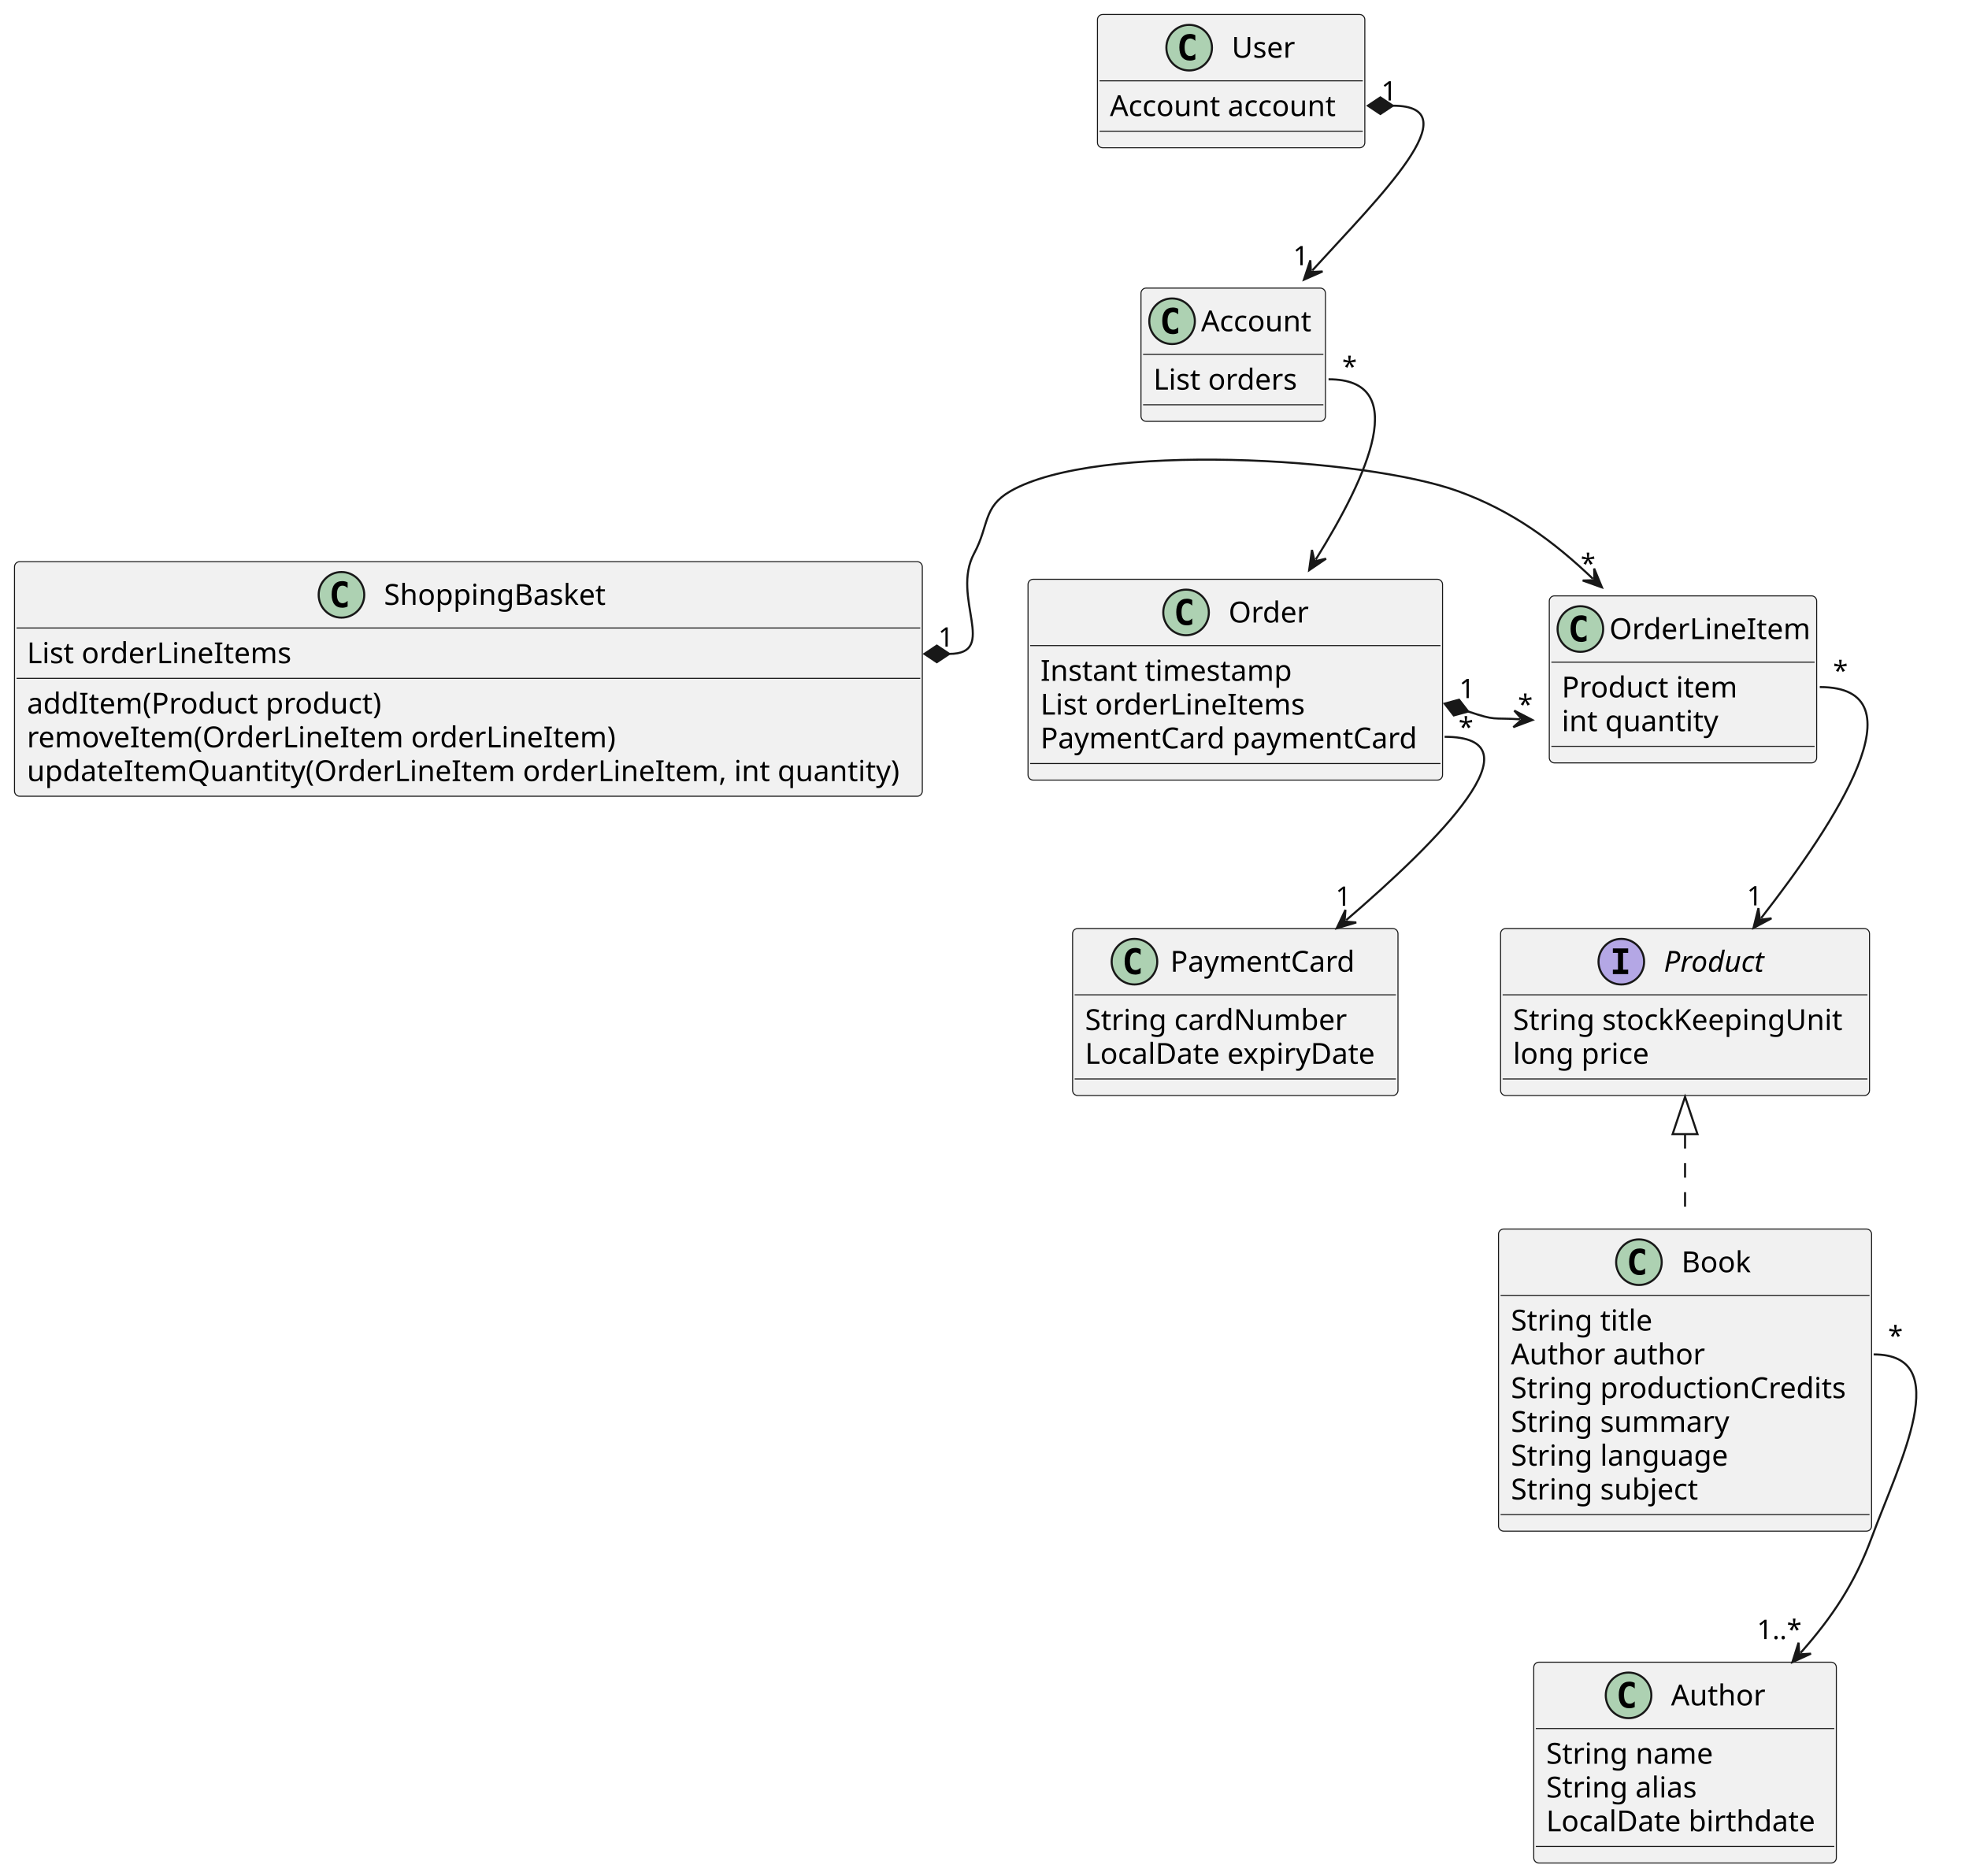
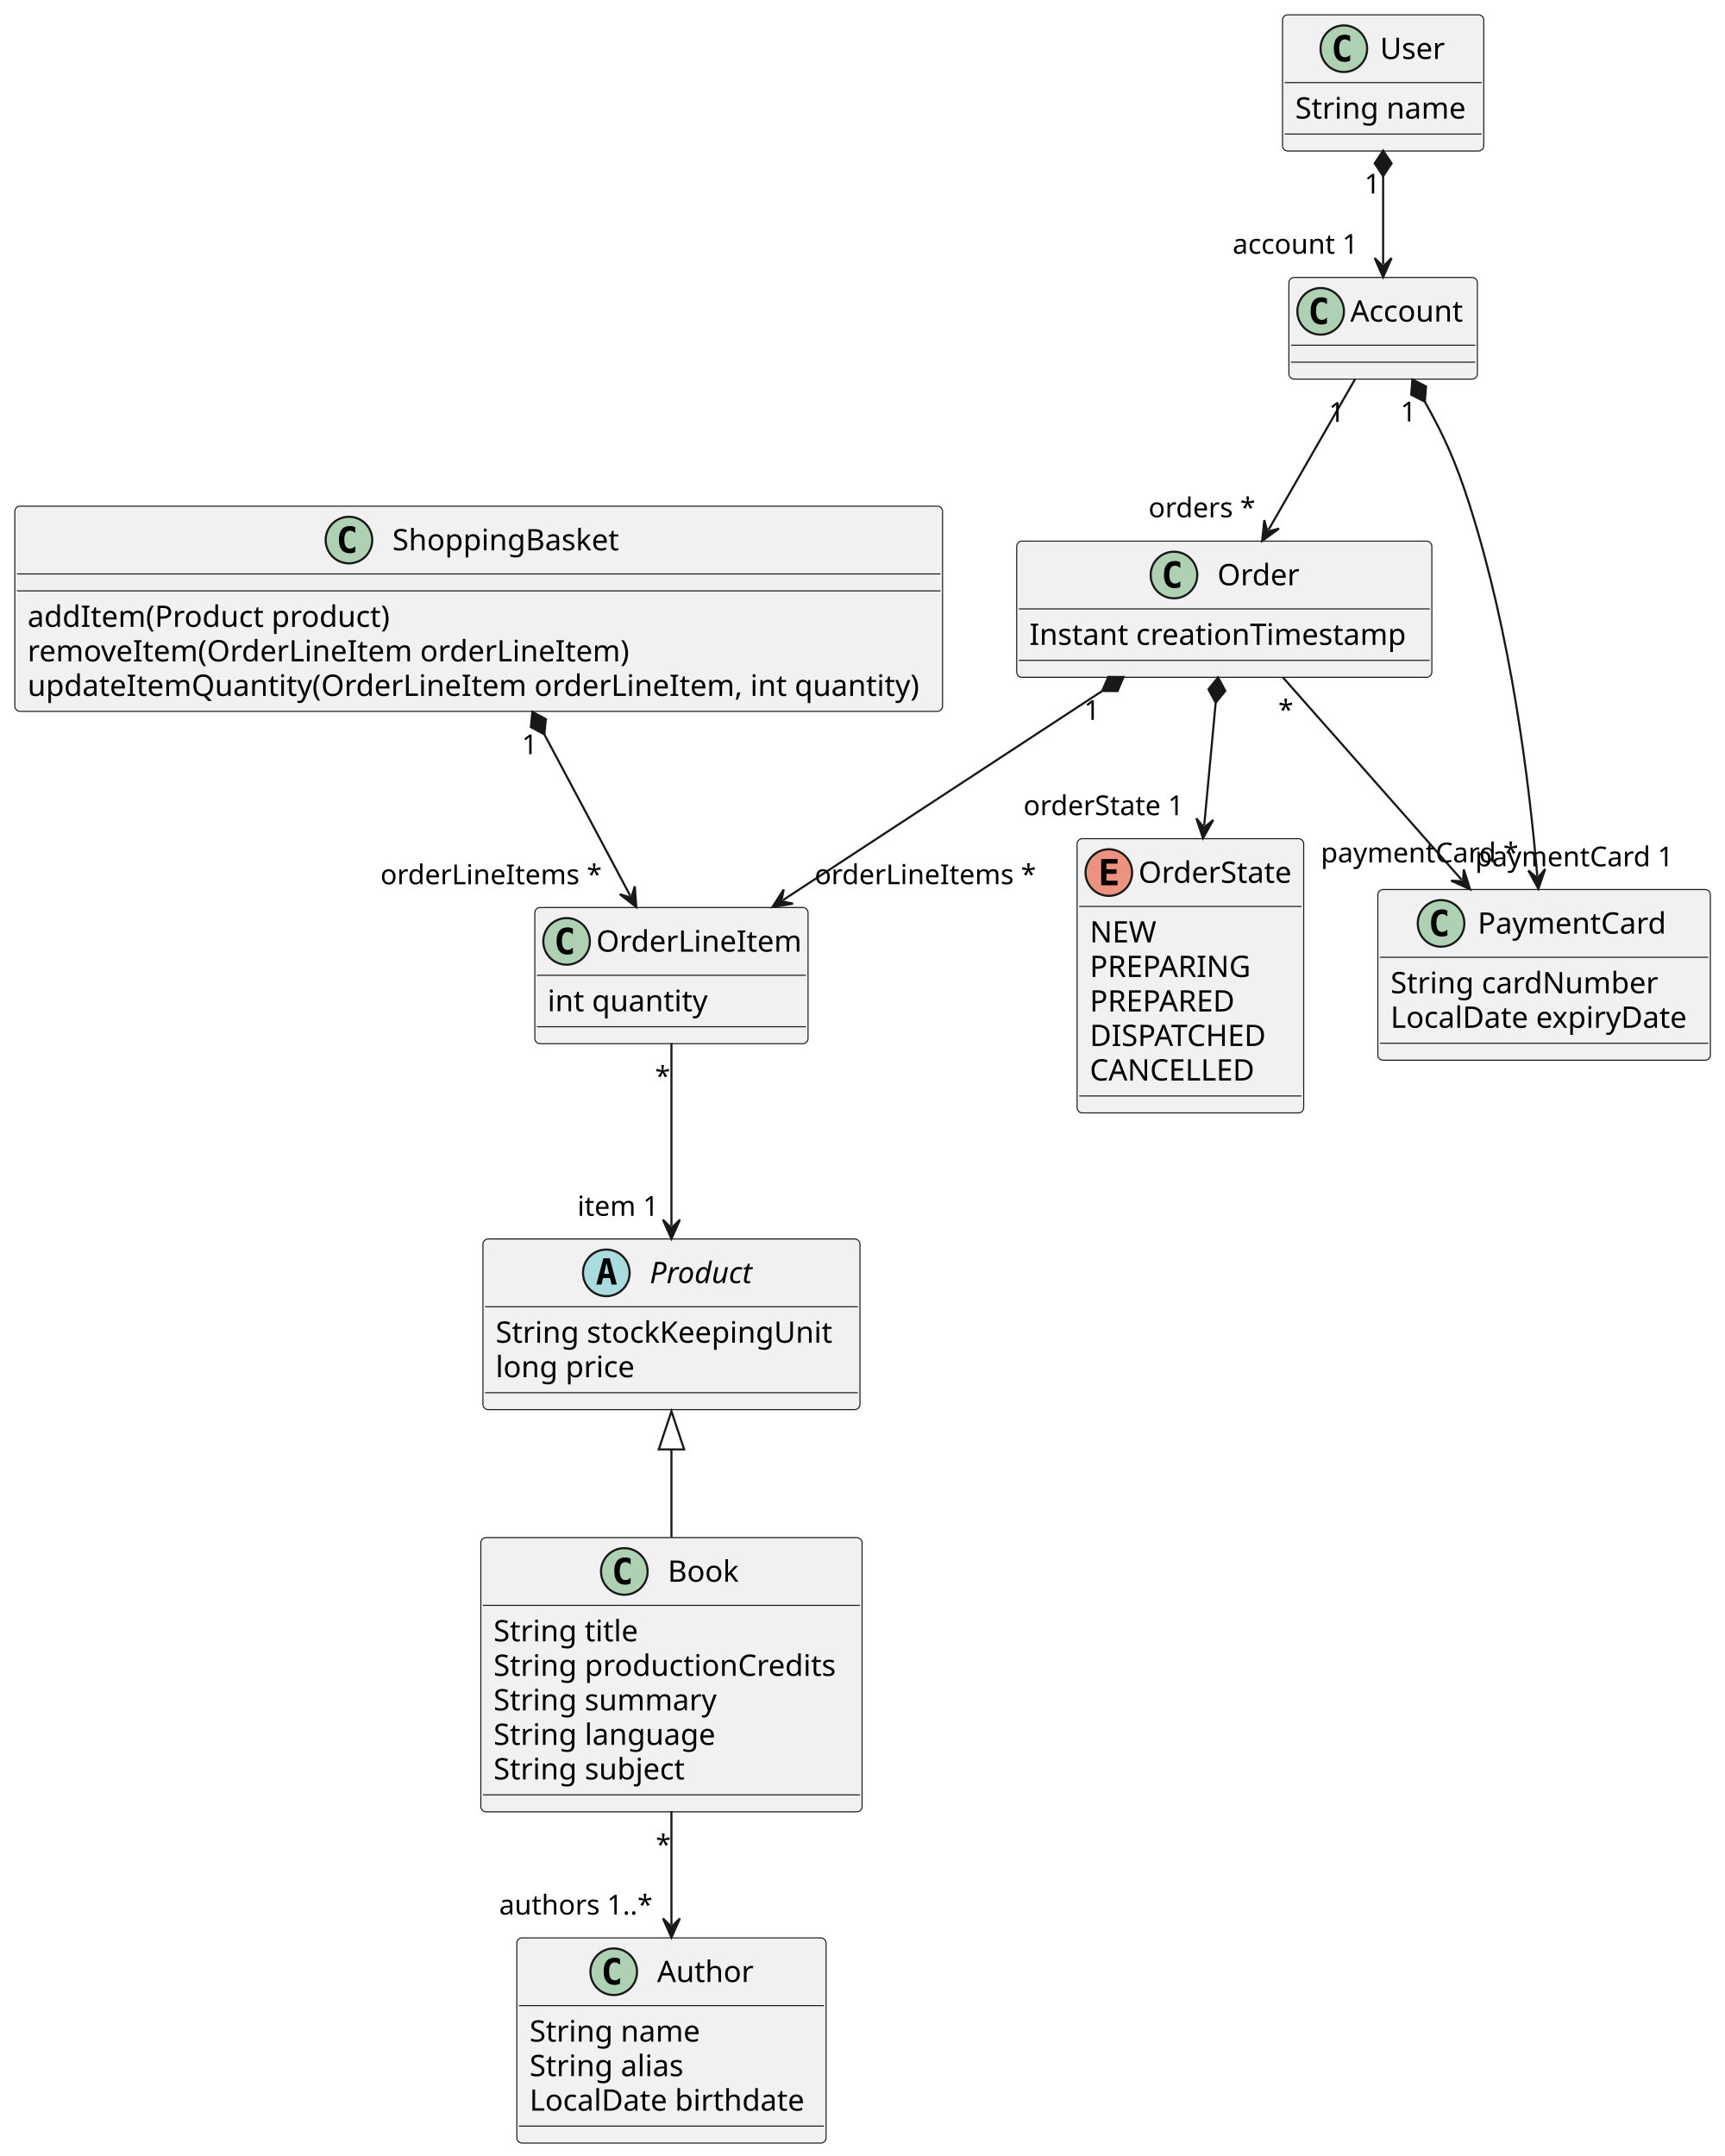
- <svg xmlns="http://www.w3.org/2000/svg" contentStyleType="text/css" height="905px" preserveAspectRatio="none" style="width:950px;height:905px;background:#FFFFFF;" version="1.1" viewBox="0 0 950 905" width="950px" zoomAndPan="magnify">
+ <svg xmlns="http://www.w3.org/2000/svg" contentStyleType="text/css" height="1018px" preserveAspectRatio="none" style="width:814px;height:1018px;background:#FFFFFF;" version="1.1" viewBox="0 0 814 1018" width="814px" zoomAndPan="magnify">
  <defs />
  <g>
    <g id="elem_Product">
-       <rect codeLine="2" fill="#F1F1F1" height="80.594" id="Product" rx="2.5" ry="2.5" style="stroke:#181818;stroke-width:0.5;" width="178" x="724" y="448" />
-       <ellipse cx="782.25" cy="464" fill="#B4A7E5" rx="11" ry="11" style="stroke:#181818;stroke-width:1.0;" />
-       <path d="M778.172,459.766 L778.172,457.609 L785.562,457.609 L785.562,459.766 L783.094,459.766 L783.094,467.844 L785.562,467.844 L785.562,470 L778.172,470 L778.172,467.844 L780.641,467.844 L780.641,459.766 L778.172,459.766 Z " fill="#000000" />
-       <text fill="#000000" font-family="sans-serif" font-size="14" font-style="italic" lengthAdjust="spacing" textLength="53" x="802.75" y="468.847">Product</text>
-       <line style="stroke:#181818;stroke-width:0.5;" x1="725" x2="901" y1="480" y2="480" />
-       <text fill="#000000" font-family="sans-serif" font-size="14" lengthAdjust="spacing" textLength="166" x="730" y="496.995">String stockKeepingUnit</text>
-       <text fill="#000000" font-family="sans-serif" font-size="14" lengthAdjust="spacing" textLength="68" x="730" y="513.292">long price</text>
-       <line style="stroke:#181818;stroke-width:0.5;" x1="725" x2="901" y1="520.594" y2="520.594" />
+       <rect codeLine="2" fill="#F1F1F1" height="80.594" id="Product" rx="2.5" ry="2.5" style="stroke:#181818;stroke-width:0.5;" width="178" x="228" y="585" />
+       <ellipse cx="286.25" cy="601" fill="#A9DCDF" rx="11" ry="11" style="stroke:#181818;stroke-width:1.0;" />
+       <path d="M286.359,596.344 L285.203,601.422 L287.531,601.422 L286.359,596.344 Z M284.875,594.109 L287.859,594.109 L291.219,606.5 L288.766,606.5 L288,603.438 L284.719,603.438 L283.969,606.5 L281.531,606.5 L284.875,594.109 Z " fill="#000000" />
+       <text fill="#000000" font-family="sans-serif" font-size="14" font-style="italic" lengthAdjust="spacing" textLength="53" x="306.75" y="605.847">Product</text>
+       <line style="stroke:#181818;stroke-width:0.5;" x1="229" x2="405" y1="617" y2="617" />
+       <text fill="#000000" font-family="sans-serif" font-size="14" lengthAdjust="spacing" textLength="166" x="234" y="633.995">String stockKeepingUnit</text>
+       <text fill="#000000" font-family="sans-serif" font-size="14" lengthAdjust="spacing" textLength="68" x="234" y="650.292">long price</text>
+       <line style="stroke:#181818;stroke-width:0.5;" x1="229" x2="405" y1="657.594" y2="657.594" />
    </g>
    <g id="elem_Author">
-       <rect codeLine="8" fill="#F1F1F1" height="96.891" id="Author" rx="2.5" ry="2.5" style="stroke:#181818;stroke-width:0.5;" width="146" x="740" y="802" />
-       <ellipse cx="785.75" cy="818" fill="#ADD1B2" rx="11" ry="11" style="stroke:#181818;stroke-width:1.0;" />
-       <path d="M788.719,823.641 Q788.141,823.938 787.5,824.078 Q786.859,824.234 786.156,824.234 Q783.656,824.234 782.328,822.594 Q781.016,820.938 781.016,817.812 Q781.016,814.688 782.328,813.031 Q783.656,811.375 786.156,811.375 Q786.859,811.375 787.5,811.531 Q788.156,811.688 788.719,811.984 L788.719,814.703 Q788.094,814.125 787.5,813.859 Q786.906,813.578 786.281,813.578 Q784.938,813.578 784.25,814.656 Q783.562,815.719 783.562,817.812 Q783.562,819.906 784.25,820.984 Q784.938,822.047 786.281,822.047 Q786.906,822.047 787.5,821.781 Q788.094,821.5 788.719,820.922 L788.719,823.641 Z " fill="#000000" />
-       <text fill="#000000" font-family="sans-serif" font-size="14" lengthAdjust="spacing" textLength="46" x="806.25" y="822.847">Author</text>
-       <line style="stroke:#181818;stroke-width:0.5;" x1="741" x2="885" y1="834" y2="834" />
-       <text fill="#000000" font-family="sans-serif" font-size="14" lengthAdjust="spacing" textLength="83" x="746" y="850.995">String name</text>
-       <text fill="#000000" font-family="sans-serif" font-size="14" lengthAdjust="spacing" textLength="74" x="746" y="867.292">String alias</text>
-       <text fill="#000000" font-family="sans-serif" font-size="14" lengthAdjust="spacing" textLength="134" x="746" y="883.589">LocalDate birthdate</text>
-       <line style="stroke:#181818;stroke-width:0.5;" x1="741" x2="885" y1="890.891" y2="890.891" />
+       <rect codeLine="8" fill="#F1F1F1" height="96.891" id="Author" rx="2.5" ry="2.5" style="stroke:#181818;stroke-width:0.5;" width="146" x="244" y="915" />
+       <ellipse cx="289.75" cy="931" fill="#ADD1B2" rx="11" ry="11" style="stroke:#181818;stroke-width:1.0;" />
+       <path d="M292.719,936.641 Q292.141,936.938 291.5,937.078 Q290.859,937.234 290.156,937.234 Q287.656,937.234 286.328,935.594 Q285.016,933.938 285.016,930.812 Q285.016,927.688 286.328,926.031 Q287.656,924.375 290.156,924.375 Q290.859,924.375 291.5,924.531 Q292.156,924.688 292.719,924.984 L292.719,927.703 Q292.094,927.125 291.5,926.859 Q290.906,926.578 290.281,926.578 Q288.938,926.578 288.25,927.656 Q287.562,928.719 287.562,930.812 Q287.562,932.906 288.25,933.984 Q288.938,935.047 290.281,935.047 Q290.906,935.047 291.5,934.781 Q292.094,934.5 292.719,933.922 L292.719,936.641 Z " fill="#000000" />
+       <text fill="#000000" font-family="sans-serif" font-size="14" lengthAdjust="spacing" textLength="46" x="310.25" y="935.847">Author</text>
+       <line style="stroke:#181818;stroke-width:0.5;" x1="245" x2="389" y1="947" y2="947" />
+       <text fill="#000000" font-family="sans-serif" font-size="14" lengthAdjust="spacing" textLength="83" x="250" y="963.995">String name</text>
+       <text fill="#000000" font-family="sans-serif" font-size="14" lengthAdjust="spacing" textLength="74" x="250" y="980.292">String alias</text>
+       <text fill="#000000" font-family="sans-serif" font-size="14" lengthAdjust="spacing" textLength="134" x="250" y="996.589">LocalDate birthdate</text>
+       <line style="stroke:#181818;stroke-width:0.5;" x1="245" x2="389" y1="1003.891" y2="1003.891" />
    </g>
    <g id="elem_Book">
-       <rect codeLine="14" fill="#F1F1F1" height="145.781" id="Book" rx="2.5" ry="2.5" style="stroke:#181818;stroke-width:0.5;" width="180" x="723" y="593" />
-       <ellipse cx="790.75" cy="609" fill="#ADD1B2" rx="11" ry="11" style="stroke:#181818;stroke-width:1.0;" />
-       <path d="M793.719,614.641 Q793.141,614.938 792.5,615.078 Q791.859,615.234 791.156,615.234 Q788.656,615.234 787.328,613.594 Q786.016,611.938 786.016,608.812 Q786.016,605.688 787.328,604.031 Q788.656,602.375 791.156,602.375 Q791.859,602.375 792.5,602.531 Q793.156,602.688 793.719,602.984 L793.719,605.703 Q793.094,605.125 792.5,604.859 Q791.906,604.578 791.281,604.578 Q789.938,604.578 789.25,605.656 Q788.562,606.719 788.562,608.812 Q788.562,610.906 789.25,611.984 Q789.938,613.047 791.281,613.047 Q791.906,613.047 792.5,612.781 Q793.094,612.5 793.719,611.922 L793.719,614.641 Z " fill="#000000" />
-       <text fill="#000000" font-family="sans-serif" font-size="14" lengthAdjust="spacing" textLength="36" x="811.25" y="613.847">Book</text>
-       <line style="stroke:#181818;stroke-width:0.5;" x1="724" x2="902" y1="625" y2="625" />
-       <text fill="#000000" font-family="sans-serif" font-size="14" lengthAdjust="spacing" textLength="69" x="729" y="641.995">String title</text>
-       <text fill="#000000" font-family="sans-serif" font-size="14" lengthAdjust="spacing" textLength="95" x="729" y="658.292">Author author</text>
-       <text fill="#000000" font-family="sans-serif" font-size="14" lengthAdjust="spacing" textLength="168" x="729" y="674.589">String productionCredits</text>
-       <text fill="#000000" font-family="sans-serif" font-size="14" lengthAdjust="spacing" textLength="107" x="729" y="690.886">String summary</text>
-       <text fill="#000000" font-family="sans-serif" font-size="14" lengthAdjust="spacing" textLength="108" x="729" y="707.183">String language</text>
-       <text fill="#000000" font-family="sans-serif" font-size="14" lengthAdjust="spacing" textLength="95" x="729" y="723.48">String subject</text>
-       <line style="stroke:#181818;stroke-width:0.5;" x1="724" x2="902" y1="730.781" y2="730.781" />
+       <rect codeLine="14" fill="#F1F1F1" height="129.484" id="Book" rx="2.5" ry="2.5" style="stroke:#181818;stroke-width:0.5;" width="180" x="227" y="726" />
+       <ellipse cx="294.75" cy="742" fill="#ADD1B2" rx="11" ry="11" style="stroke:#181818;stroke-width:1.0;" />
+       <path d="M297.719,747.641 Q297.141,747.938 296.5,748.078 Q295.859,748.234 295.156,748.234 Q292.656,748.234 291.328,746.594 Q290.016,744.938 290.016,741.812 Q290.016,738.688 291.328,737.031 Q292.656,735.375 295.156,735.375 Q295.859,735.375 296.5,735.531 Q297.156,735.688 297.719,735.984 L297.719,738.703 Q297.094,738.125 296.5,737.859 Q295.906,737.578 295.281,737.578 Q293.938,737.578 293.25,738.656 Q292.562,739.719 292.562,741.812 Q292.562,743.906 293.25,744.984 Q293.938,746.047 295.281,746.047 Q295.906,746.047 296.5,745.781 Q297.094,745.5 297.719,744.922 L297.719,747.641 Z " fill="#000000" />
+       <text fill="#000000" font-family="sans-serif" font-size="14" lengthAdjust="spacing" textLength="36" x="315.25" y="746.847">Book</text>
+       <line style="stroke:#181818;stroke-width:0.5;" x1="228" x2="406" y1="758" y2="758" />
+       <text fill="#000000" font-family="sans-serif" font-size="14" lengthAdjust="spacing" textLength="69" x="233" y="774.995">String title</text>
+       <text fill="#000000" font-family="sans-serif" font-size="14" lengthAdjust="spacing" textLength="168" x="233" y="791.292">String productionCredits</text>
+       <text fill="#000000" font-family="sans-serif" font-size="14" lengthAdjust="spacing" textLength="107" x="233" y="807.589">String summary</text>
+       <text fill="#000000" font-family="sans-serif" font-size="14" lengthAdjust="spacing" textLength="108" x="233" y="823.886">String language</text>
+       <text fill="#000000" font-family="sans-serif" font-size="14" lengthAdjust="spacing" textLength="95" x="233" y="840.183">String subject</text>
+       <line style="stroke:#181818;stroke-width:0.5;" x1="228" x2="406" y1="847.484" y2="847.484" />
    </g>
    <g id="elem_OrderLineItem">
-       <rect codeLine="28" fill="#F1F1F1" height="80.594" id="OrderLineItem" rx="2.5" ry="2.5" style="stroke:#181818;stroke-width:0.5;" width="129" x="747.5" y="287.5" />
-       <ellipse cx="762.5" cy="303.5" fill="#ADD1B2" rx="11" ry="11" style="stroke:#181818;stroke-width:1.0;" />
-       <path d="M765.469,309.141 Q764.891,309.438 764.25,309.578 Q763.609,309.734 762.906,309.734 Q760.406,309.734 759.078,308.094 Q757.766,306.438 757.766,303.312 Q757.766,300.188 759.078,298.531 Q760.406,296.875 762.906,296.875 Q763.609,296.875 764.25,297.031 Q764.906,297.188 765.469,297.484 L765.469,300.203 Q764.844,299.625 764.25,299.359 Q763.656,299.078 763.031,299.078 Q761.688,299.078 761,300.156 Q760.312,301.219 760.312,303.312 Q760.312,305.406 761,306.484 Q761.688,307.547 763.031,307.547 Q763.656,307.547 764.25,307.281 Q764.844,307 765.469,306.422 L765.469,309.141 Z " fill="#000000" />
-       <text fill="#000000" font-family="sans-serif" font-size="14" lengthAdjust="spacing" textLength="97" x="776.5" y="308.347">OrderLineItem</text>
-       <line style="stroke:#181818;stroke-width:0.5;" x1="748.5" x2="875.5" y1="319.5" y2="319.5" />
-       <text fill="#000000" font-family="sans-serif" font-size="14" lengthAdjust="spacing" textLength="88" x="753.5" y="336.495">Product item</text>
-       <text fill="#000000" font-family="sans-serif" font-size="14" lengthAdjust="spacing" textLength="76" x="753.5" y="352.792">int quantity</text>
-       <line style="stroke:#181818;stroke-width:0.5;" x1="748.5" x2="875.5" y1="360.094" y2="360.094" />
+       <rect codeLine="27" fill="#F1F1F1" height="64.297" id="OrderLineItem" rx="2.5" ry="2.5" style="stroke:#181818;stroke-width:0.5;" width="129" x="252.5" y="428.5" />
+       <ellipse cx="267.5" cy="444.5" fill="#ADD1B2" rx="11" ry="11" style="stroke:#181818;stroke-width:1.0;" />
+       <path d="M270.469,450.141 Q269.891,450.438 269.25,450.578 Q268.609,450.734 267.906,450.734 Q265.406,450.734 264.078,449.094 Q262.766,447.438 262.766,444.312 Q262.766,441.188 264.078,439.531 Q265.406,437.875 267.906,437.875 Q268.609,437.875 269.25,438.031 Q269.906,438.188 270.469,438.484 L270.469,441.203 Q269.844,440.625 269.25,440.359 Q268.656,440.078 268.031,440.078 Q266.688,440.078 266,441.156 Q265.312,442.219 265.312,444.312 Q265.312,446.406 266,447.484 Q266.688,448.547 268.031,448.547 Q268.656,448.547 269.25,448.281 Q269.844,448 270.469,447.422 L270.469,450.141 Z " fill="#000000" />
+       <text fill="#000000" font-family="sans-serif" font-size="14" lengthAdjust="spacing" textLength="97" x="281.5" y="449.347">OrderLineItem</text>
+       <line style="stroke:#181818;stroke-width:0.5;" x1="253.5" x2="380.5" y1="460.5" y2="460.5" />
+       <text fill="#000000" font-family="sans-serif" font-size="14" lengthAdjust="spacing" textLength="76" x="258.5" y="477.495">int quantity</text>
+       <line style="stroke:#181818;stroke-width:0.5;" x1="253.5" x2="380.5" y1="484.797" y2="484.797" />
    </g>
    <g id="elem_ShoppingBasket">
-       <rect codeLine="35" fill="#F1F1F1" height="113.188" id="ShoppingBasket" rx="2.5" ry="2.5" style="stroke:#181818;stroke-width:0.5;" width="438" x="7" y="271" />
-       <ellipse cx="164.75" cy="287" fill="#ADD1B2" rx="11" ry="11" style="stroke:#181818;stroke-width:1.0;" />
-       <path d="M167.719,292.641 Q167.141,292.938 166.5,293.078 Q165.859,293.234 165.156,293.234 Q162.656,293.234 161.328,291.594 Q160.016,289.938 160.016,286.812 Q160.016,283.688 161.328,282.031 Q162.656,280.375 165.156,280.375 Q165.859,280.375 166.5,280.531 Q167.156,280.688 167.719,280.984 L167.719,283.703 Q167.094,283.125 166.5,282.859 Q165.906,282.578 165.281,282.578 Q163.938,282.578 163.25,283.656 Q162.562,284.719 162.562,286.812 Q162.562,288.906 163.25,289.984 Q163.938,291.047 165.281,291.047 Q165.906,291.047 166.5,290.781 Q167.094,290.5 167.719,289.922 L167.719,292.641 Z " fill="#000000" />
-       <text fill="#000000" font-family="sans-serif" font-size="14" lengthAdjust="spacing" textLength="114" x="185.25" y="291.847">ShoppingBasket</text>
-       <line style="stroke:#181818;stroke-width:0.5;" x1="8" x2="444" y1="303" y2="303" />
-       <text fill="#000000" font-family="sans-serif" font-size="14" lengthAdjust="spacing" textLength="130" x="13" y="319.995">List orderLineItems</text>
-       <line style="stroke:#181818;stroke-width:0.5;" x1="8" x2="444" y1="327.297" y2="327.297" />
-       <text fill="#000000" font-family="sans-serif" font-size="14" lengthAdjust="spacing" textLength="178" x="13" y="344.292">addItem(Product product)</text>
-       <text fill="#000000" font-family="sans-serif" font-size="14" lengthAdjust="spacing" textLength="288" x="13" y="360.589">removeItem(OrderLineItem orderLineItem)</text>
-       <text fill="#000000" font-family="sans-serif" font-size="14" lengthAdjust="spacing" textLength="426" x="13" y="376.886">updateItemQuantity(OrderLineItem orderLineItem, int quantity)</text>
+       <rect codeLine="33" fill="#F1F1F1" height="96.891" id="ShoppingBasket" rx="2.5" ry="2.5" style="stroke:#181818;stroke-width:0.5;" width="438" x="7" y="239" />
+       <ellipse cx="164.75" cy="255" fill="#ADD1B2" rx="11" ry="11" style="stroke:#181818;stroke-width:1.0;" />
+       <path d="M167.719,260.641 Q167.141,260.938 166.5,261.078 Q165.859,261.234 165.156,261.234 Q162.656,261.234 161.328,259.594 Q160.016,257.938 160.016,254.812 Q160.016,251.688 161.328,250.031 Q162.656,248.375 165.156,248.375 Q165.859,248.375 166.5,248.531 Q167.156,248.688 167.719,248.984 L167.719,251.703 Q167.094,251.125 166.5,250.859 Q165.906,250.578 165.281,250.578 Q163.938,250.578 163.25,251.656 Q162.562,252.719 162.562,254.812 Q162.562,256.906 163.25,257.984 Q163.938,259.047 165.281,259.047 Q165.906,259.047 166.5,258.781 Q167.094,258.5 167.719,257.922 L167.719,260.641 Z " fill="#000000" />
+       <text fill="#000000" font-family="sans-serif" font-size="14" lengthAdjust="spacing" textLength="114" x="185.25" y="259.847">ShoppingBasket</text>
+       <line style="stroke:#181818;stroke-width:0.5;" x1="8" x2="444" y1="271" y2="271" />
+       <line style="stroke:#181818;stroke-width:0.5;" x1="8" x2="444" y1="279" y2="279" />
+       <text fill="#000000" font-family="sans-serif" font-size="14" lengthAdjust="spacing" textLength="178" x="13" y="295.995">addItem(Product product)</text>
+       <text fill="#000000" font-family="sans-serif" font-size="14" lengthAdjust="spacing" textLength="288" x="13" y="312.292">removeItem(OrderLineItem orderLineItem)</text>
+       <text fill="#000000" font-family="sans-serif" font-size="14" lengthAdjust="spacing" textLength="426" x="13" y="328.589">updateItemQuantity(OrderLineItem orderLineItem, int quantity)</text>
    </g>
    <g id="elem_PaymentCard">
-       <rect codeLine="45" fill="#F1F1F1" height="80.594" id="PaymentCard" rx="2.5" ry="2.5" style="stroke:#181818;stroke-width:0.5;" width="157" x="517.5" y="448" />
-       <ellipse cx="547.35" cy="464" fill="#ADD1B2" rx="11" ry="11" style="stroke:#181818;stroke-width:1.0;" />
-       <path d="M550.319,469.641 Q549.741,469.938 549.1,470.078 Q548.459,470.234 547.756,470.234 Q545.256,470.234 543.928,468.594 Q542.616,466.938 542.616,463.812 Q542.616,460.688 543.928,459.031 Q545.256,457.375 547.756,457.375 Q548.459,457.375 549.1,457.531 Q549.756,457.688 550.319,457.984 L550.319,460.703 Q549.694,460.125 549.1,459.859 Q548.506,459.578 547.881,459.578 Q546.538,459.578 545.85,460.656 Q545.163,461.719 545.163,463.812 Q545.163,465.906 545.85,466.984 Q546.538,468.047 547.881,468.047 Q548.506,468.047 549.1,467.781 Q549.694,467.5 550.319,466.922 L550.319,469.641 Z " fill="#000000" />
-       <text fill="#000000" font-family="sans-serif" font-size="14" lengthAdjust="spacing" textLength="92" x="564.65" y="468.847">PaymentCard</text>
-       <line style="stroke:#181818;stroke-width:0.5;" x1="518.5" x2="673.5" y1="480" y2="480" />
-       <text fill="#000000" font-family="sans-serif" font-size="14" lengthAdjust="spacing" textLength="129" x="523.5" y="496.995">String cardNumber</text>
-       <text fill="#000000" font-family="sans-serif" font-size="14" lengthAdjust="spacing" textLength="145" x="523.5" y="513.292">LocalDate expiryDate</text>
-       <line style="stroke:#181818;stroke-width:0.5;" x1="518.5" x2="673.5" y1="520.594" y2="520.594" />
+       <rect codeLine="41" fill="#F1F1F1" height="80.594" id="PaymentCard" rx="2.5" ry="2.5" style="stroke:#181818;stroke-width:0.5;" width="157" x="650.5" y="420" />
+       <ellipse cx="680.35" cy="436" fill="#ADD1B2" rx="11" ry="11" style="stroke:#181818;stroke-width:1.0;" />
+       <path d="M683.319,441.641 Q682.741,441.938 682.1,442.078 Q681.459,442.234 680.756,442.234 Q678.256,442.234 676.928,440.594 Q675.616,438.938 675.616,435.812 Q675.616,432.688 676.928,431.031 Q678.256,429.375 680.756,429.375 Q681.459,429.375 682.1,429.531 Q682.756,429.688 683.319,429.984 L683.319,432.703 Q682.694,432.125 682.1,431.859 Q681.506,431.578 680.881,431.578 Q679.538,431.578 678.85,432.656 Q678.163,433.719 678.163,435.812 Q678.163,437.906 678.85,438.984 Q679.538,440.047 680.881,440.047 Q681.506,440.047 682.1,439.781 Q682.694,439.5 683.319,438.922 L683.319,441.641 Z " fill="#000000" />
+       <text fill="#000000" font-family="sans-serif" font-size="14" lengthAdjust="spacing" textLength="92" x="697.65" y="440.847">PaymentCard</text>
+       <line style="stroke:#181818;stroke-width:0.5;" x1="651.5" x2="806.5" y1="452" y2="452" />
+       <text fill="#000000" font-family="sans-serif" font-size="14" lengthAdjust="spacing" textLength="129" x="656.5" y="468.995">String cardNumber</text>
+       <text fill="#000000" font-family="sans-serif" font-size="14" lengthAdjust="spacing" textLength="145" x="656.5" y="485.292">LocalDate expiryDate</text>
+       <line style="stroke:#181818;stroke-width:0.5;" x1="651.5" x2="806.5" y1="492.594" y2="492.594" />
+     </g>
+     <g id="elem_OrderState">
+       <rect codeLine="46" fill="#F1F1F1" height="129.484" id="OrderState" rx="2.5" ry="2.5" style="stroke:#181818;stroke-width:0.5;" width="107" x="508.5" y="396" />
+       <ellipse cx="523.5" cy="412" fill="#EB937F" rx="11" ry="11" style="stroke:#181818;stroke-width:1.0;" />
+       <path d="M527.609,418 L519.891,418 L519.891,405.609 L527.609,405.609 L527.609,407.766 L522.344,407.766 L522.344,410.438 L527.109,410.438 L527.109,412.594 L522.344,412.594 L522.344,415.844 L527.609,415.844 L527.609,418 Z " fill="#000000" />
+       <text fill="#000000" font-family="sans-serif" font-size="14" lengthAdjust="spacing" textLength="75" x="537.5" y="416.847">OrderState</text>
+       <line style="stroke:#181818;stroke-width:0.5;" x1="509.5" x2="614.5" y1="428" y2="428" />
+       <text fill="#000000" font-family="sans-serif" font-size="14" lengthAdjust="spacing" textLength="32" x="514.5" y="444.995">NEW</text>
+       <text fill="#000000" font-family="sans-serif" font-size="14" lengthAdjust="spacing" textLength="80" x="514.5" y="461.292">PREPARING</text>
+       <text fill="#000000" font-family="sans-serif" font-size="14" lengthAdjust="spacing" textLength="76" x="514.5" y="477.589">PREPARED</text>
+       <text fill="#000000" font-family="sans-serif" font-size="14" lengthAdjust="spacing" textLength="90" x="514.5" y="493.886">DISPATCHED</text>
+       <text fill="#000000" font-family="sans-serif" font-size="14" lengthAdjust="spacing" textLength="82" x="514.5" y="510.183">CANCELLED</text>
+       <line style="stroke:#181818;stroke-width:0.5;" x1="509.5" x2="614.5" y1="517.484" y2="517.484" />
    </g>
    <g id="elem_Order">
-       <rect codeLine="50" fill="#F1F1F1" height="96.891" id="Order" rx="2.5" ry="2.5" style="stroke:#181818;stroke-width:0.5;" width="200" x="496" y="279.5" />
-       <ellipse cx="572.25" cy="295.5" fill="#ADD1B2" rx="11" ry="11" style="stroke:#181818;stroke-width:1.0;" />
-       <path d="M575.219,301.141 Q574.641,301.438 574,301.578 Q573.359,301.734 572.656,301.734 Q570.156,301.734 568.828,300.094 Q567.516,298.438 567.516,295.312 Q567.516,292.188 568.828,290.531 Q570.156,288.875 572.656,288.875 Q573.359,288.875 574,289.031 Q574.656,289.188 575.219,289.484 L575.219,292.203 Q574.594,291.625 574,291.359 Q573.406,291.078 572.781,291.078 Q571.438,291.078 570.75,292.156 Q570.062,293.219 570.062,295.312 Q570.062,297.406 570.75,298.484 Q571.438,299.547 572.781,299.547 Q573.406,299.547 574,299.281 Q574.594,299 575.219,298.422 L575.219,301.141 Z " fill="#000000" />
-       <text fill="#000000" font-family="sans-serif" font-size="14" lengthAdjust="spacing" textLength="39" x="592.75" y="300.347">Order</text>
-       <line style="stroke:#181818;stroke-width:0.5;" x1="497" x2="695" y1="311.5" y2="311.5" />
-       <text fill="#000000" font-family="sans-serif" font-size="14" lengthAdjust="spacing" textLength="124" x="502" y="328.495">Instant timestamp</text>
-       <text fill="#000000" font-family="sans-serif" font-size="14" lengthAdjust="spacing" textLength="130" x="502" y="344.792">List orderLineItems</text>
-       <text fill="#000000" font-family="sans-serif" font-size="14" lengthAdjust="spacing" textLength="188" x="502" y="361.089">PaymentCard paymentCard</text>
-       <line style="stroke:#181818;stroke-width:0.5;" x1="497" x2="695" y1="368.391" y2="368.391" />
+       <rect codeLine="54" fill="#F1F1F1" height="64.297" id="Order" rx="2.5" ry="2.5" style="stroke:#181818;stroke-width:0.5;" width="196" x="480" y="255.5" />
+       <ellipse cx="554.25" cy="271.5" fill="#ADD1B2" rx="11" ry="11" style="stroke:#181818;stroke-width:1.0;" />
+       <path d="M557.219,277.141 Q556.641,277.438 556,277.578 Q555.359,277.734 554.656,277.734 Q552.156,277.734 550.828,276.094 Q549.516,274.438 549.516,271.312 Q549.516,268.188 550.828,266.531 Q552.156,264.875 554.656,264.875 Q555.359,264.875 556,265.031 Q556.656,265.188 557.219,265.484 L557.219,268.203 Q556.594,267.625 556,267.359 Q555.406,267.078 554.781,267.078 Q553.438,267.078 552.75,268.156 Q552.062,269.219 552.062,271.312 Q552.062,273.406 552.75,274.484 Q553.438,275.547 554.781,275.547 Q555.406,275.547 556,275.281 Q556.594,275 557.219,274.422 L557.219,277.141 Z " fill="#000000" />
+       <text fill="#000000" font-family="sans-serif" font-size="14" lengthAdjust="spacing" textLength="39" x="574.75" y="276.347">Order</text>
+       <line style="stroke:#181818;stroke-width:0.5;" x1="481" x2="675" y1="287.5" y2="287.5" />
+       <text fill="#000000" font-family="sans-serif" font-size="14" lengthAdjust="spacing" textLength="184" x="486" y="304.495">Instant creationTimestamp</text>
+       <line style="stroke:#181818;stroke-width:0.5;" x1="481" x2="675" y1="311.797" y2="311.797" />
    </g>
    <g id="elem_Account">
-       <rect codeLine="59" fill="#F1F1F1" height="64.297" id="Account" rx="2.5" ry="2.5" style="stroke:#181818;stroke-width:0.5;" width="89" x="550.5" y="139" />
-       <ellipse cx="565.5" cy="155" fill="#ADD1B2" rx="11" ry="11" style="stroke:#181818;stroke-width:1.0;" />
-       <path d="M568.469,160.641 Q567.891,160.938 567.25,161.078 Q566.609,161.234 565.906,161.234 Q563.406,161.234 562.078,159.594 Q560.766,157.938 560.766,154.812 Q560.766,151.688 562.078,150.031 Q563.406,148.375 565.906,148.375 Q566.609,148.375 567.25,148.531 Q567.906,148.688 568.469,148.984 L568.469,151.703 Q567.844,151.125 567.25,150.859 Q566.656,150.578 566.031,150.578 Q564.688,150.578 564,151.656 Q563.312,152.719 563.312,154.812 Q563.312,156.906 564,157.984 Q564.688,159.047 566.031,159.047 Q566.656,159.047 567.25,158.781 Q567.844,158.5 568.469,157.922 L568.469,160.641 Z " fill="#000000" />
-       <text fill="#000000" font-family="sans-serif" font-size="14" lengthAdjust="spacing" textLength="57" x="579.5" y="159.847">Account</text>
-       <line style="stroke:#181818;stroke-width:0.5;" x1="551.5" x2="638.5" y1="171" y2="171" />
-       <text fill="#000000" font-family="sans-serif" font-size="14" lengthAdjust="spacing" textLength="72" x="556.5" y="187.995">List orders</text>
-       <line style="stroke:#181818;stroke-width:0.5;" x1="551.5" x2="638.5" y1="195.297" y2="195.297" />
+       <rect codeLine="62" fill="#F1F1F1" height="48" id="Account" rx="2.5" ry="2.5" style="stroke:#181818;stroke-width:0.5;" width="89" x="608.5" y="131" />
+       <ellipse cx="623.5" cy="147" fill="#ADD1B2" rx="11" ry="11" style="stroke:#181818;stroke-width:1.0;" />
+       <path d="M626.469,152.641 Q625.891,152.938 625.25,153.078 Q624.609,153.234 623.906,153.234 Q621.406,153.234 620.078,151.594 Q618.766,149.938 618.766,146.812 Q618.766,143.688 620.078,142.031 Q621.406,140.375 623.906,140.375 Q624.609,140.375 625.25,140.531 Q625.906,140.688 626.469,140.984 L626.469,143.703 Q625.844,143.125 625.25,142.859 Q624.656,142.578 624.031,142.578 Q622.688,142.578 622,143.656 Q621.312,144.719 621.312,146.812 Q621.312,148.906 622,149.984 Q622.688,151.047 624.031,151.047 Q624.656,151.047 625.25,150.781 Q625.844,150.5 626.469,149.922 L626.469,152.641 Z " fill="#000000" />
+       <text fill="#000000" font-family="sans-serif" font-size="14" lengthAdjust="spacing" textLength="57" x="637.5" y="151.847">Account</text>
+       <line style="stroke:#181818;stroke-width:0.5;" x1="609.5" x2="696.5" y1="163" y2="163" />
+       <line style="stroke:#181818;stroke-width:0.5;" x1="609.5" x2="696.5" y1="171" y2="171" />
    </g>
    <g id="elem_User">
-       <rect codeLine="65" fill="#F1F1F1" height="64.297" id="User" rx="2.5" ry="2.5" style="stroke:#181818;stroke-width:0.5;" width="129" x="529.5" y="7" />
-       <ellipse cx="573.75" cy="23" fill="#ADD1B2" rx="11" ry="11" style="stroke:#181818;stroke-width:1.0;" />
-       <path d="M576.719,28.641 Q576.141,28.938 575.5,29.078 Q574.859,29.234 574.156,29.234 Q571.656,29.234 570.328,27.594 Q569.016,25.938 569.016,22.812 Q569.016,19.688 570.328,18.031 Q571.656,16.375 574.156,16.375 Q574.859,16.375 575.5,16.531 Q576.156,16.688 576.719,16.984 L576.719,19.703 Q576.094,19.125 575.5,18.859 Q574.906,18.578 574.281,18.578 Q572.938,18.578 572.25,19.656 Q571.562,20.719 571.562,22.812 Q571.562,24.906 572.25,25.984 Q572.938,27.047 574.281,27.047 Q574.906,27.047 575.5,26.781 Q576.094,26.5 576.719,25.922 L576.719,28.641 Z " fill="#000000" />
-       <text fill="#000000" font-family="sans-serif" font-size="14" lengthAdjust="spacing" textLength="32" x="594.25" y="27.847">User</text>
-       <line style="stroke:#181818;stroke-width:0.5;" x1="530.5" x2="657.5" y1="39" y2="39" />
-       <text fill="#000000" font-family="sans-serif" font-size="14" lengthAdjust="spacing" textLength="117" x="535.5" y="55.995">Account account</text>
-       <line style="stroke:#181818;stroke-width:0.5;" x1="530.5" x2="657.5" y1="63.297" y2="63.297" />
+       <rect codeLine="68" fill="#F1F1F1" height="64.297" id="User" rx="2.5" ry="2.5" style="stroke:#181818;stroke-width:0.5;" width="95" x="605.5" y="7" />
+       <ellipse cx="634.45" cy="23" fill="#ADD1B2" rx="11" ry="11" style="stroke:#181818;stroke-width:1.0;" />
+       <path d="M637.419,28.641 Q636.841,28.938 636.2,29.078 Q635.559,29.234 634.856,29.234 Q632.356,29.234 631.028,27.594 Q629.716,25.938 629.716,22.812 Q629.716,19.688 631.028,18.031 Q632.356,16.375 634.856,16.375 Q635.559,16.375 636.2,16.531 Q636.856,16.688 637.419,16.984 L637.419,19.703 Q636.794,19.125 636.2,18.859 Q635.606,18.578 634.981,18.578 Q633.638,18.578 632.95,19.656 Q632.263,20.719 632.263,22.812 Q632.263,24.906 632.95,25.984 Q633.638,27.047 634.981,27.047 Q635.606,27.047 636.2,26.781 Q636.794,26.5 637.419,25.922 L637.419,28.641 Z " fill="#000000" />
+       <text fill="#000000" font-family="sans-serif" font-size="14" lengthAdjust="spacing" textLength="32" x="651.55" y="27.847">User</text>
+       <line style="stroke:#181818;stroke-width:0.5;" x1="606.5" x2="699.5" y1="39" y2="39" />
+       <text fill="#000000" font-family="sans-serif" font-size="14" lengthAdjust="spacing" textLength="83" x="611.5" y="55.995">String name</text>
+       <line style="stroke:#181818;stroke-width:0.5;" x1="606.5" x2="699.5" y1="63.297" y2="63.297" />
    </g>
    <g id="link_Product_Book">
-       <path codeLine="25" d="M813,547.21 C813,564.86 813,568.25 813,588.76 " fill="none" id="Product-backto-Book" style="stroke:#181818;stroke-width:1.0;stroke-dasharray:7.0,7.0;" />
-       <polygon fill="none" points="813,529.21,807,547.21,819,547.21,813,529.21" style="stroke:#181818;stroke-width:1.0;" />
+       <path codeLine="24" d="M317,684.37 C317,702.28 317,705.85 317,725.91 " fill="none" id="Product-backto-Book" style="stroke:#181818;stroke-width:1.0;" />
+       <polygon fill="none" points="317,666.37,311,684.37,323,684.37,317,666.37" style="stroke:#181818;stroke-width:1.0;" />
    </g>
    <g id="link_Book_Author">
-       <path codeLine="26" d="M904,653.5 C943.34,653.5 916.64,705.11 903,742 C894.85,764.03 884.038,780.239 868.768,797.479 " fill="none" id="Book-to-Author" style="stroke:#181818;stroke-width:1.0;" />
-       <polygon fill="#181818" points="864.79,801.97,873.752,797.885,868.105,798.227,867.763,792.581,864.79,801.97" style="stroke:#181818;stroke-width:1.0;" />
-       <text fill="#000000" font-family="sans-serif" font-size="13" lengthAdjust="spacing" textLength="7" x="910.94" y="649.111">*</text>
-       <text fill="#000000" font-family="sans-serif" font-size="13" lengthAdjust="spacing" textLength="23" x="847.708" y="790.825">1..*</text>
+       <path codeLine="25" d="M317,855.17 C317,874.93 317,890.34 317,908.81 " fill="none" id="Book-to-Author" style="stroke:#181818;stroke-width:1.0;" />
+       <polygon fill="#181818" points="317,914.81,321,905.81,317,909.81,313,905.81,317,914.81" style="stroke:#181818;stroke-width:1.0;" />
+       <text fill="#000000" font-family="sans-serif" font-size="13" lengthAdjust="spacing" textLength="7" x="309.595" y="875.561">*</text>
+       <text fill="#000000" font-family="sans-serif" font-size="13" lengthAdjust="spacing" textLength="76" x="235.656" y="903.992">authors 1..*</text>
    </g>
    <g id="link_OrderLineItem_Product">
-       <path codeLine="33" d="M878,331.5 C928.32,331.5 885.739,396.778 849.709,442.998 " fill="none" id="OrderLineItem-to-Product" style="stroke:#181818;stroke-width:1.0;" />
-       <polygon fill="#181818" points="846.02,447.73,854.708,443.091,849.094,443.787,848.399,438.173,846.02,447.73" style="stroke:#181818;stroke-width:1.0;" />
-       <text fill="#000000" font-family="sans-serif" font-size="13" lengthAdjust="spacing" textLength="7" x="884.407" y="328.223">*</text>
-       <text fill="#000000" font-family="sans-serif" font-size="13" lengthAdjust="spacing" textLength="8" x="842.826" y="436.847">1</text>
+       <path codeLine="31" d="M317,492.54 C317,518.78 317,550.51 317,578.91 " fill="none" id="OrderLineItem-to-Product" style="stroke:#181818;stroke-width:1.0;" />
+       <polygon fill="#181818" points="317,584.91,321,575.91,317,579.91,313,575.91,317,584.91" style="stroke:#181818;stroke-width:1.0;" />
+       <text fill="#000000" font-family="sans-serif" font-size="13" lengthAdjust="spacing" textLength="7" x="309.278" y="512.745">*</text>
+       <text fill="#000000" font-family="sans-serif" font-size="13" lengthAdjust="spacing" textLength="41" x="272.605" y="574.057">item 1</text>
    </g>
    <g id="link_ShoppingBasket_OrderLineItem">
-       <path codeLine="43" d="M458,315.5 C482.05,315.5 458.6,288.18 470,267 C477.32,253.41 474.11,244.69 487.5,237 C529.12,213.09 658.37,220.65 703.5,237 C729.68,246.48 749.629,261.208 768.559,279.268 " fill="none" id="ShoppingBasket-OrderLineItem" style="stroke:#181818;stroke-width:1.0;" />
-       <polygon fill="#181818" points="446,315.5,452,319.5,458,315.5,452,311.5,446,315.5" style="stroke:#181818;stroke-width:1.0;" />
-       <polygon fill="#181818" points="772.9,283.41,769.149,274.303,769.282,279.959,763.627,280.092,772.9,283.41" style="stroke:#181818;stroke-width:1.0;" />
-       <text fill="#000000" font-family="sans-serif" font-size="13" lengthAdjust="spacing" textLength="8" x="452.65" y="311.987">1</text>
-       <text fill="#000000" font-family="sans-serif" font-size="13" lengthAdjust="spacing" textLength="7" x="762.638" y="276.509">*</text>
+       <path codeLine="39" d="M256.987,346.724 C272.657,376.174 283.872,397.243 297.572,422.993 " fill="none" id="ShoppingBasket-OrderLineItem" style="stroke:#181818;stroke-width:1.0;" />
+       <polygon fill="#181818" points="251.35,336.13,250.637,343.306,256.987,346.724,257.7,339.548,251.35,336.13" style="stroke:#181818;stroke-width:1.0;" />
+       <polygon fill="#181818" points="300.39,428.29,299.694,418.466,298.041,423.876,292.631,422.223,300.39,428.29" style="stroke:#181818;stroke-width:1.0;" />
+       <text fill="#000000" font-family="sans-serif" font-size="13" lengthAdjust="spacing" textLength="8" x="246.352" y="356.107">1</text>
+       <text fill="#000000" font-family="sans-serif" font-size="13" lengthAdjust="spacing" textLength="107" x="179.587" y="417.523">orderLineItems *</text>
+     </g>
+     <g id="link_Order_OrderState">
+       <path codeLine="58" d="M573.95,331.808 C571.96,353.028 570.95,363.866 568.52,389.776 " fill="none" id="Order-OrderState" style="stroke:#181818;stroke-width:1.0;" />
+       <polygon fill="#181818" points="575.07,319.86,570.527,325.46,573.95,331.808,578.492,326.207,575.07,319.86" style="stroke:#181818;stroke-width:1.0;" />
+       <polygon fill="#181818" points="567.96,395.75,572.783,387.163,568.427,390.772,564.818,386.416,567.96,395.75" style="stroke:#181818;stroke-width:1.0;" />
+       <text fill="#000000" font-family="sans-serif" font-size="13" lengthAdjust="spacing" textLength="81" x="483.182" y="384.895">orderState 1</text>
    </g>
    <g id="link_Order_OrderLineItem">
-       <path codeLine="56" d="M708.383,343.297 C722.113,347.877 719.351,346.201 733.371,347.041 " fill="none" id="Order-OrderLineItem" style="stroke:#181818;stroke-width:1.0;" />
-       <polygon fill="#181818" points="697,339.5,701.426,345.193,708.383,343.297,703.957,337.604,697,339.5" style="stroke:#181818;stroke-width:1.0;" />
-       <polygon fill="#181818" points="739.36,347.4,730.615,342.869,734.369,347.101,730.137,350.855,739.36,347.4" style="stroke:#181818;stroke-width:1.0;" />
-       <text fill="#000000" font-family="sans-serif" font-size="13" lengthAdjust="spacing" textLength="8" x="704.055" y="336.844">1</text>
-       <text fill="#000000" font-family="sans-serif" font-size="13" lengthAdjust="spacing" textLength="7" x="732.36" y="344.467">*</text>
+       <path codeLine="59" d="M520.392,326.245 C473.342,357.065 416.789,394.122 369.699,424.972 " fill="none" id="Order-OrderLineItem" style="stroke:#181818;stroke-width:1.0;" />
+       <polygon fill="#181818" points="530.43,319.67,523.219,319.612,520.392,326.245,527.603,326.304,530.43,319.67" style="stroke:#181818;stroke-width:1.0;" />
+       <polygon fill="#181818" points="364.68,428.26,374.4,426.674,368.862,425.52,370.016,419.982,364.68,428.26" style="stroke:#181818;stroke-width:1.0;" />
+       <text fill="#000000" font-family="sans-serif" font-size="13" lengthAdjust="spacing" textLength="8" x="511.794" y="339.902">1</text>
+       <text fill="#000000" font-family="sans-serif" font-size="13" lengthAdjust="spacing" textLength="107" x="384.6" y="417.487">orderLineItems *</text>
    </g>
    <g id="link_Order_PaymentCard">
-       <path codeLine="57" d="M697,355.5 C744.03,355.5 694.783,405.102 649.482,443.992 " fill="none" id="Order-to-PaymentCard" style="stroke:#181818;stroke-width:1.0;" />
-       <polygon fill="#181818" points="644.93,447.9,654.364,445.072,648.724,444.643,649.153,439.002,644.93,447.9" style="stroke:#181818;stroke-width:1.0;" />
-       <text fill="#000000" font-family="sans-serif" font-size="13" lengthAdjust="spacing" textLength="7" x="703.711" y="355.396">*</text>
-       <text fill="#000000" font-family="sans-serif" font-size="13" lengthAdjust="spacing" textLength="8" x="644.371" y="437.045">1</text>
+       <path codeLine="60" d="M605.7,319.86 C630.56,348.02 663.199,384.982 690.069,415.412 " fill="none" id="Order-to-PaymentCard" style="stroke:#181818;stroke-width:1.0;" />
+       <polygon fill="#181818" points="694.04,419.91,691.081,410.516,690.731,416.162,685.085,415.811,694.04,419.91" style="stroke:#181818;stroke-width:1.0;" />
+       <text fill="#000000" font-family="sans-serif" font-size="13" lengthAdjust="spacing" textLength="7" x="603.464" y="339.758">*</text>
+       <text fill="#000000" font-family="sans-serif" font-size="13" lengthAdjust="spacing" textLength="99" x="696.448" y="409.057">paymentCard 1</text>
    </g>
    <g id="link_Account_Order">
-       <path codeLine="63" d="M641,183 C680.82,183 660.397,228.824 634.807,270.004 " fill="none" id="Account-to-Order" style="stroke:#181818;stroke-width:1.0;" />
-       <polygon fill="#181818" points="631.64,275.1,639.788,269.567,634.279,270.853,632.993,265.344,631.64,275.1" style="stroke:#181818;stroke-width:1.0;" />
-       <text fill="#000000" font-family="sans-serif" font-size="13" lengthAdjust="spacing" textLength="7" x="647.547" y="181.475">*</text>
+       <path codeLine="65" d="M639.76,179.03 C627.57,200.25 612.358,226.707 598.878,250.177 " fill="none" id="Account-to-Order" style="stroke:#181818;stroke-width:1.0;" />
+       <polygon fill="#181818" points="595.89,255.38,603.841,249.568,598.38,251.044,596.904,245.583,595.89,255.38" style="stroke:#181818;stroke-width:1.0;" />
+       <text fill="#000000" font-family="sans-serif" font-size="13" lengthAdjust="spacing" textLength="8" x="627.342" y="199.194">1</text>
+       <text fill="#000000" font-family="sans-serif" font-size="13" lengthAdjust="spacing" textLength="52" x="542.217" y="244.258">orders *</text>
+     </g>
+     <g id="link_Account_PaymentCard">
+       <path codeLine="66" d="M672.677,189.654 C681.747,205.874 687.27,217.87 694,239 C713.51,300.31 721.925,368.842 725.785,413.662 " fill="none" id="Account-PaymentCard" style="stroke:#181818;stroke-width:1.0;" />
+       <polygon fill="#181818" points="666.82,179.18,666.257,186.369,672.677,189.654,673.24,182.465,666.82,179.18" style="stroke:#181818;stroke-width:1.0;" />
+       <polygon fill="#181818" points="726.3,419.64,729.513,410.33,725.871,414.658,721.543,411.016,726.3,419.64" style="stroke:#181818;stroke-width:1.0;" />
+       <text fill="#000000" font-family="sans-serif" font-size="13" lengthAdjust="spacing" textLength="8" x="661.214" y="198.985">1</text>
+       <text fill="#000000" font-family="sans-serif" font-size="13" lengthAdjust="spacing" textLength="98" x="623.573" y="407.198">paymentCard *</text>
    </g>
    <g id="link_User_Account">
-       <path codeLine="68" d="M672,51 C710.61,51 665.11,95.404 633.15,130.504 " fill="none" id="User-Account" style="stroke:#181818;stroke-width:1.0;" />
-       <polygon fill="#181818" points="660,51,666,55,672,51,666,47,660,51" style="stroke:#181818;stroke-width:1.0;" />
-       <polygon fill="#181818" points="629.11,134.94,638.127,130.978,632.476,131.243,632.212,125.592,629.11,134.94" style="stroke:#181818;stroke-width:1.0;" />
-       <text fill="#000000" font-family="sans-serif" font-size="13" lengthAdjust="spacing" textLength="8" x="666.453" y="48.474">1</text>
-       <text fill="#000000" font-family="sans-serif" font-size="13" lengthAdjust="spacing" textLength="8" x="623.886" y="127.984">1</text>
+       <path codeLine="71" d="M653,83.15 C653,102.01 653,107.65 653,124.84 " fill="none" id="User-Account" style="stroke:#181818;stroke-width:1.0;" />
+       <polygon fill="#181818" points="653,71.15,649,77.15,653,83.15,657,77.15,653,71.15" style="stroke:#181818;stroke-width:1.0;" />
+       <polygon fill="#181818" points="653,130.84,657,121.84,653,125.84,649,121.84,653,130.84" style="stroke:#181818;stroke-width:1.0;" />
+       <text fill="#000000" font-family="sans-serif" font-size="13" lengthAdjust="spacing" textLength="8" x="644.175" y="91.378">1</text>
+       <text fill="#000000" font-family="sans-serif" font-size="13" lengthAdjust="spacing" textLength="63" x="581.928" y="119.811">account 1</text>
    </g>
  </g>
</svg>
